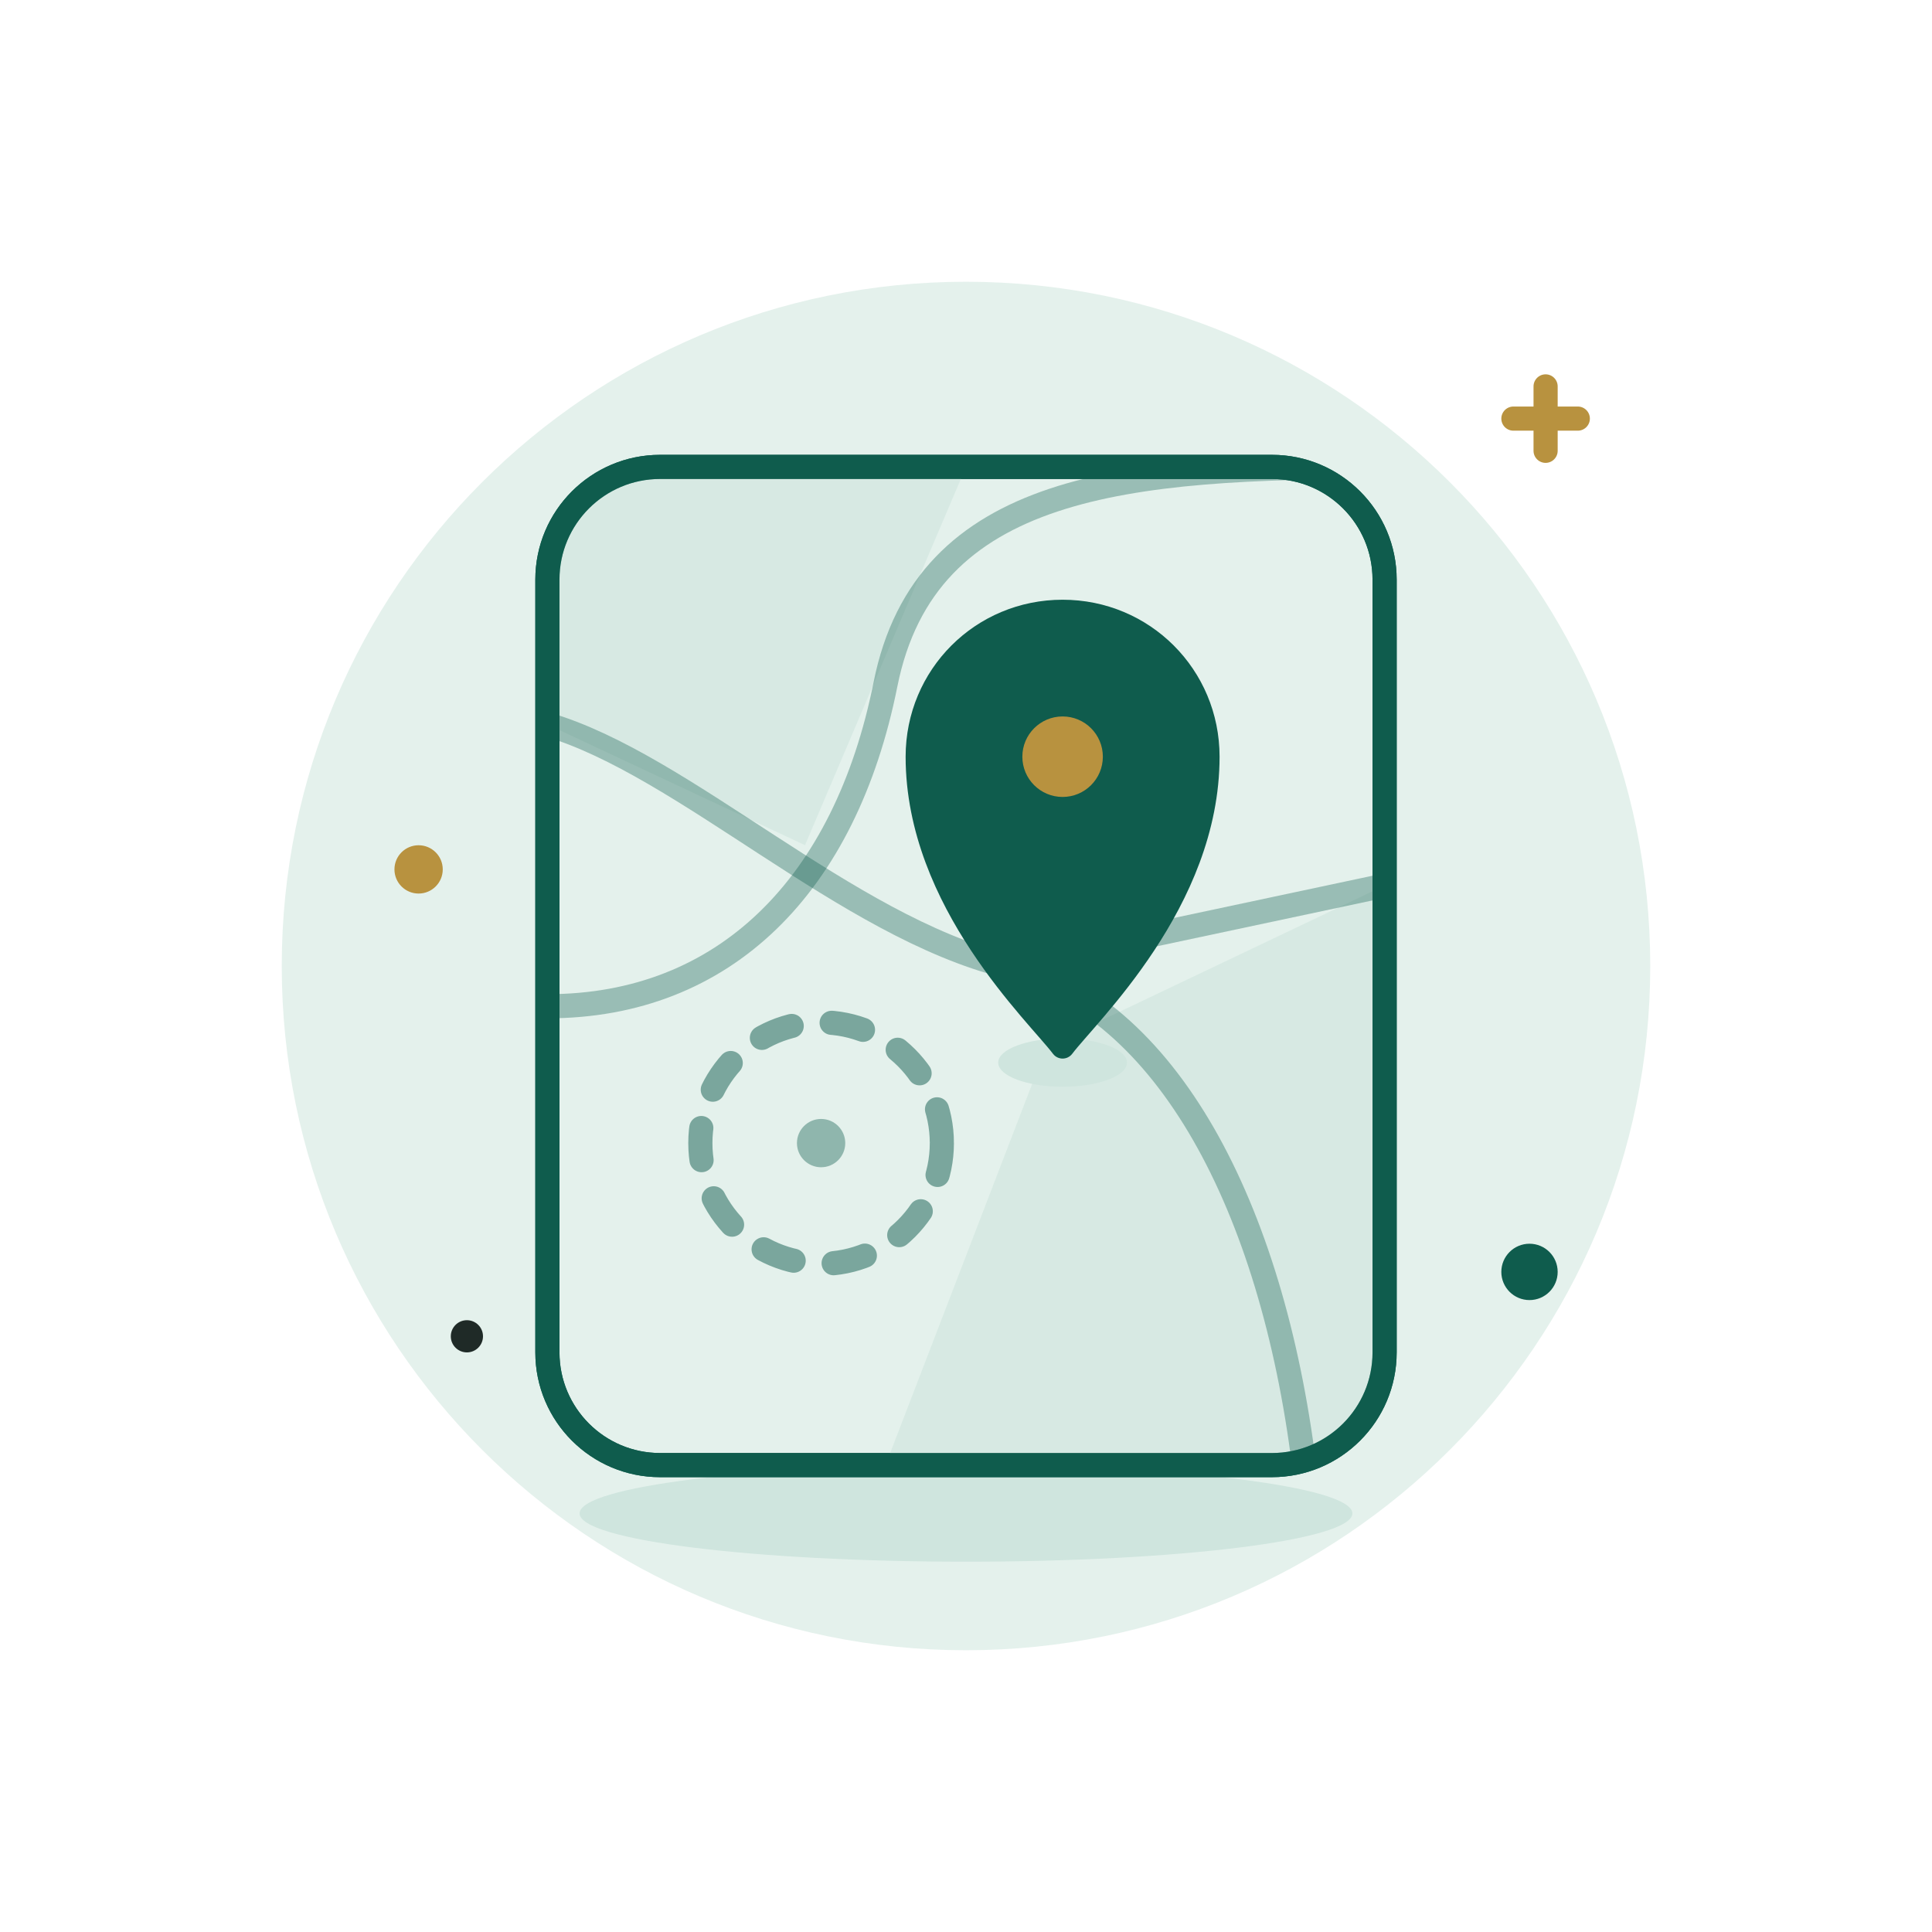
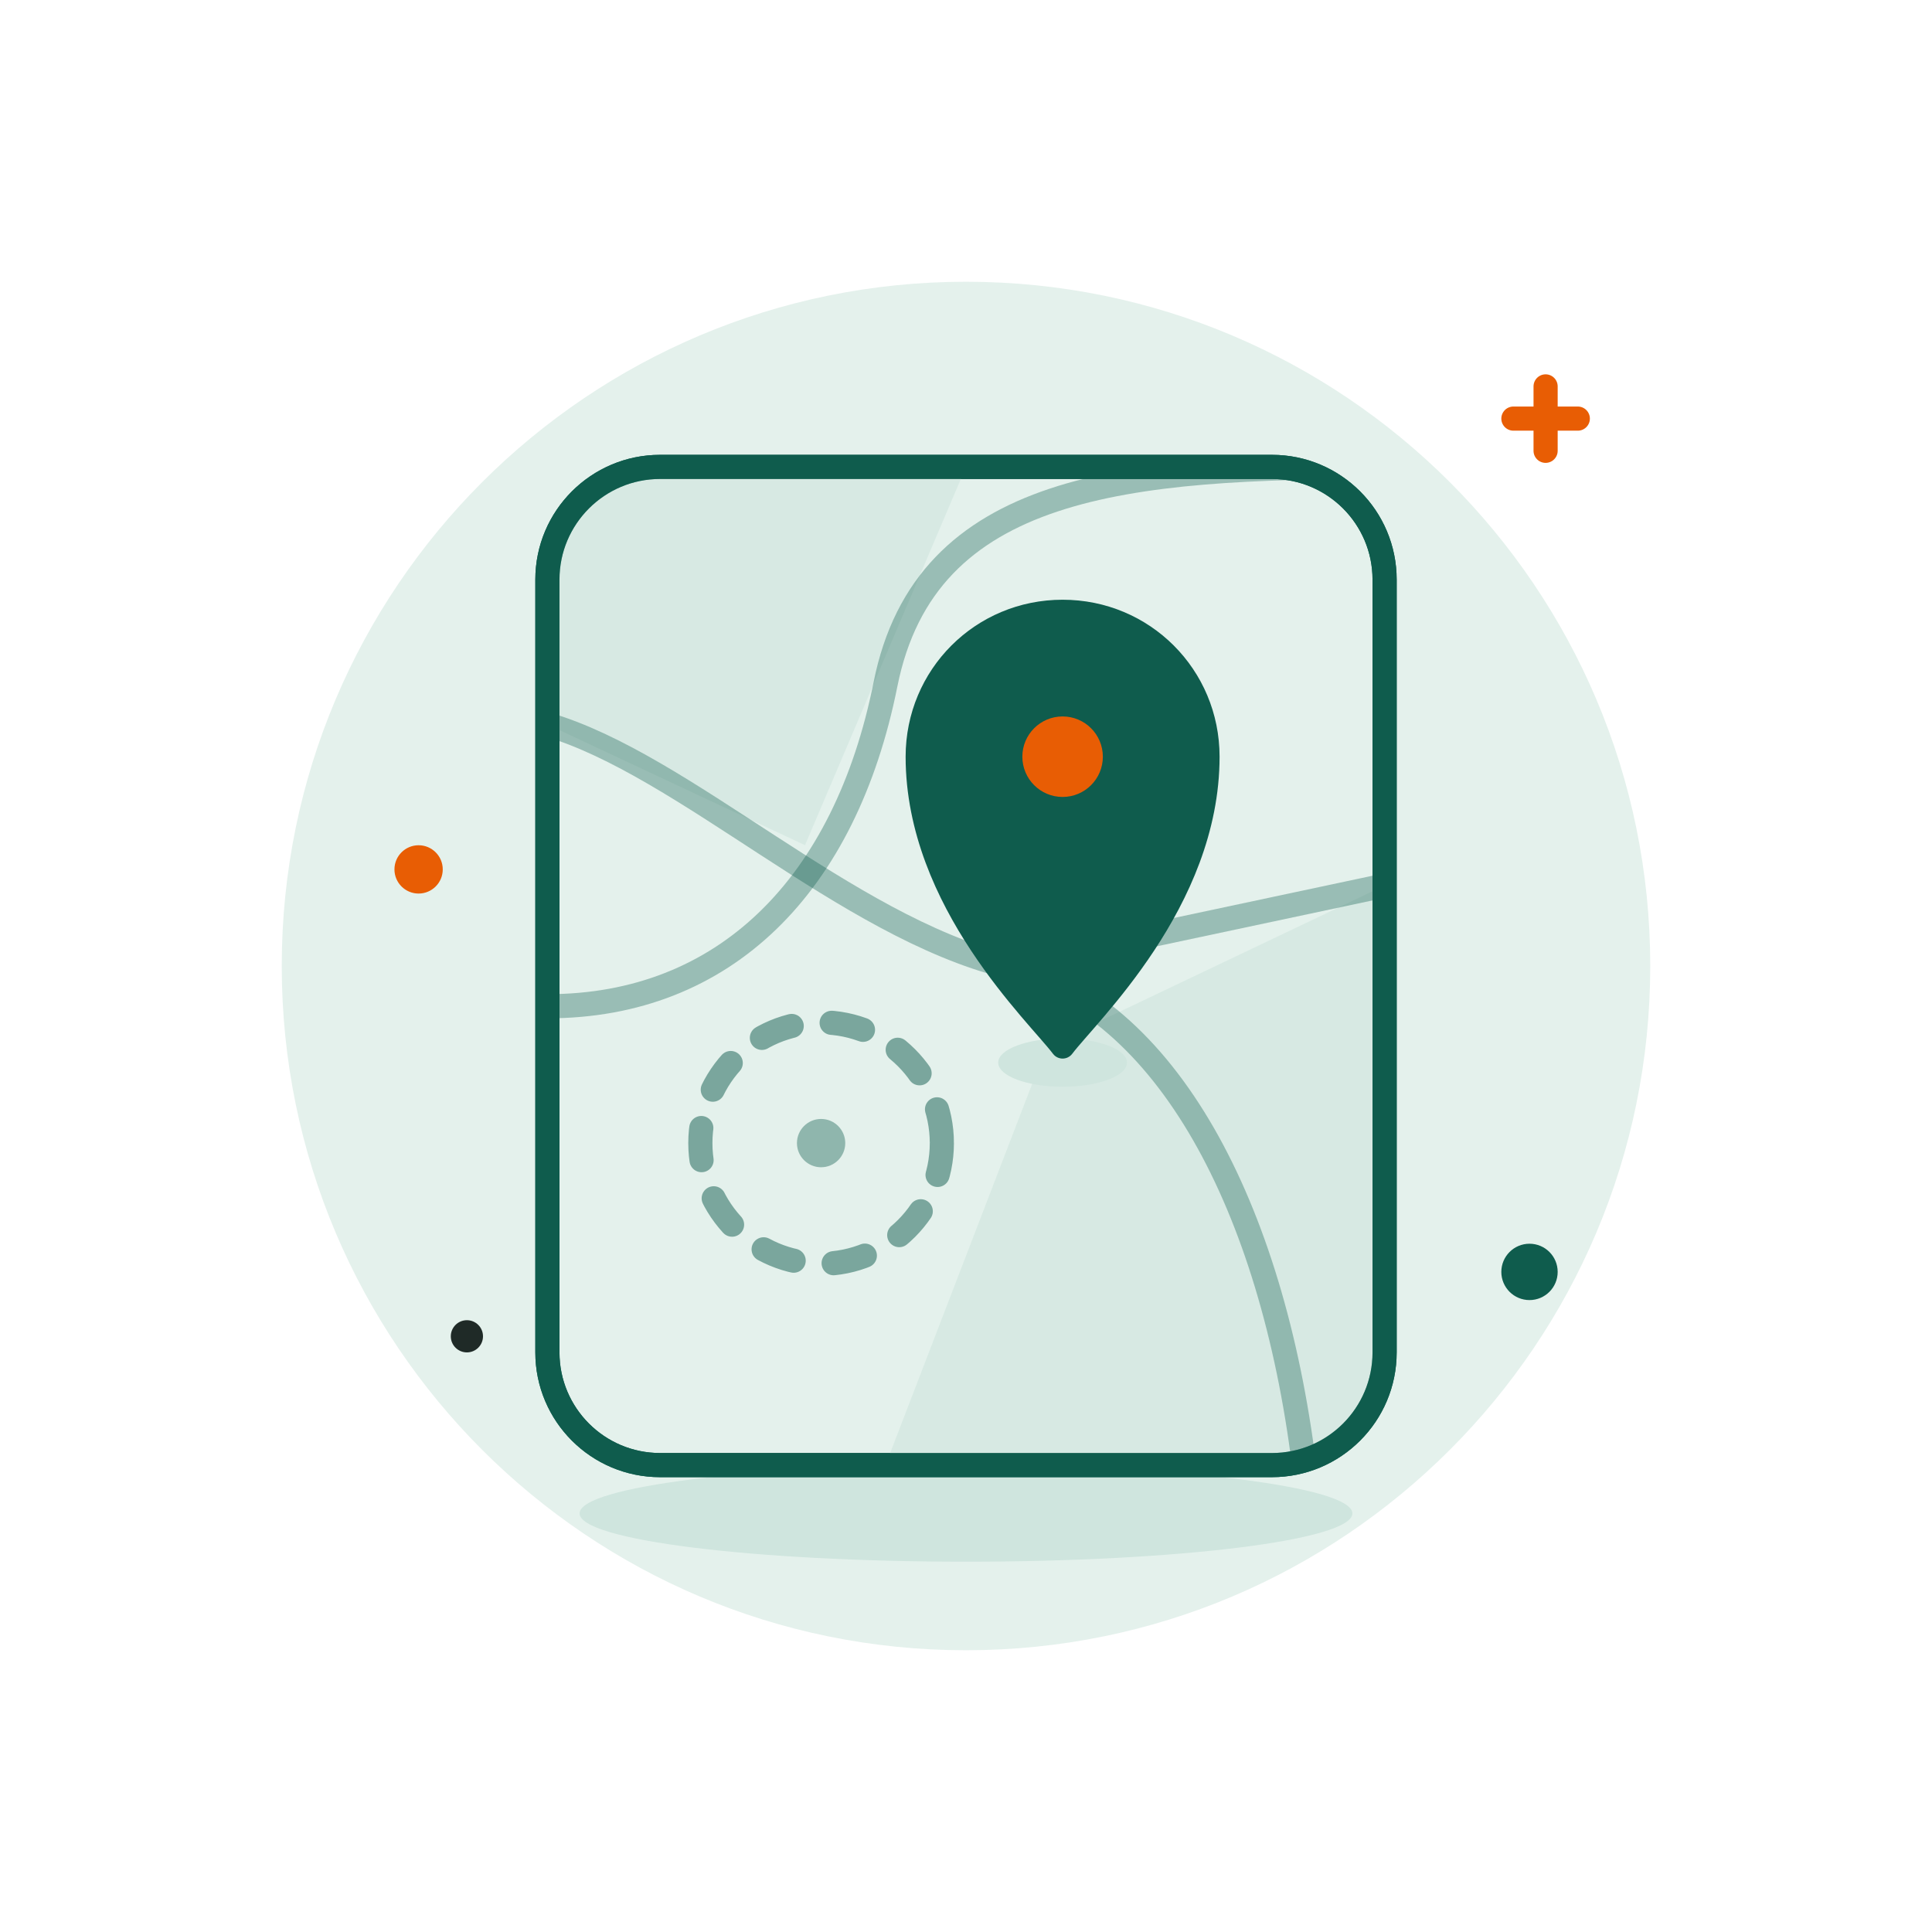
<svg xmlns="http://www.w3.org/2000/svg" viewBox="0 0 240 240" width="100%" height="100%">
  <circle cx="120" cy="120" r="85" fill="#E4F1EC" />
  <ellipse cx="120" cy="188" rx="48" ry="6" fill="#CFE5DE" />
  <rect x="68" y="58" width="104" height="124" rx="14" fill="#E4F1EC" stroke="#0F5C4D" stroke-width="3" stroke-linecap="round" stroke-linejoin="round" />
  <g clip-path="url(#cardClip)">
    <clipPath id="cardClip">
      <rect x="68" y="58" width="104" height="124" rx="14" />
    </clipPath>
    <path d="M68,58 L120,58 L100,105 L68,90 Z" fill="#CFE5DE" opacity="0.6" />
    <path d="M130,130 L172,110 L172,182 L110,182 Z" fill="#CFE5DE" opacity="0.6" />
    <path d="M68,125 C90,125 105,110 110,85 C115,60 140,58 172,58" fill="none" stroke="#0F5C4D" stroke-width="3" stroke-linecap="round" opacity="0.35" />
    <path d="M68,90 C85,95 105,115 125,120 C145,125 158,150 162,182" fill="none" stroke="#0F5C4D" stroke-width="3" stroke-linecap="round" opacity="0.35" />
    <path d="M125,120 L172,110" fill="none" stroke="#0F5C4D" stroke-width="3" stroke-linecap="round" opacity="0.35" />
    <circle cx="102" cy="142" r="15" fill="none" stroke="#0F5C4D" stroke-width="3" stroke-dasharray="4 5" stroke-linecap="round" opacity="0.5" />
    <circle cx="102" cy="142" r="3" fill="#0F5C4D" opacity="0.4" />
  </g>
  <rect x="68" y="58" width="104" height="124" rx="14" fill="none" stroke="#0F5C4D" stroke-width="3" stroke-linecap="round" stroke-linejoin="round" />
  <g transform="translate(132, 94)">
    <ellipse cx="0" cy="38" rx="8" ry="3" fill="#CFE5DE" />
    <path d="M0,36 C-3,32 -18,18 -18,0 C-18,-10 -10,-18 0,-18 C10,-18 18,-10 18,0 C18,18 3,32 0,36 Z" fill="#0F5C4D" stroke="#0F5C4D" stroke-width="3" stroke-linecap="round" stroke-linejoin="round" />
-     <circle cx="0" cy="0" r="5" fill="#B8923F" />
+     <circle cx="0" cy="0" r="5" fill="#E85D04" />
  </g>
-   <path d="M192,48 L192,56 M188,52 L196,52" stroke="#B8923F" stroke-width="3" stroke-linecap="round" />
-   <circle cx="52" cy="108" r="3" fill="#B8923F" />
+   <path d="M192,48 L192,56 M188,52 L196,52" stroke="#E85D04" stroke-width="3" stroke-linecap="round" />
+   <circle cx="52" cy="108" r="3" fill="#E85D04" />
  <circle cx="190" cy="158" r="3.5" fill="#0F5C4D" />
  <circle cx="58" cy="166" r="2" fill="#1F2A27" />
</svg>
